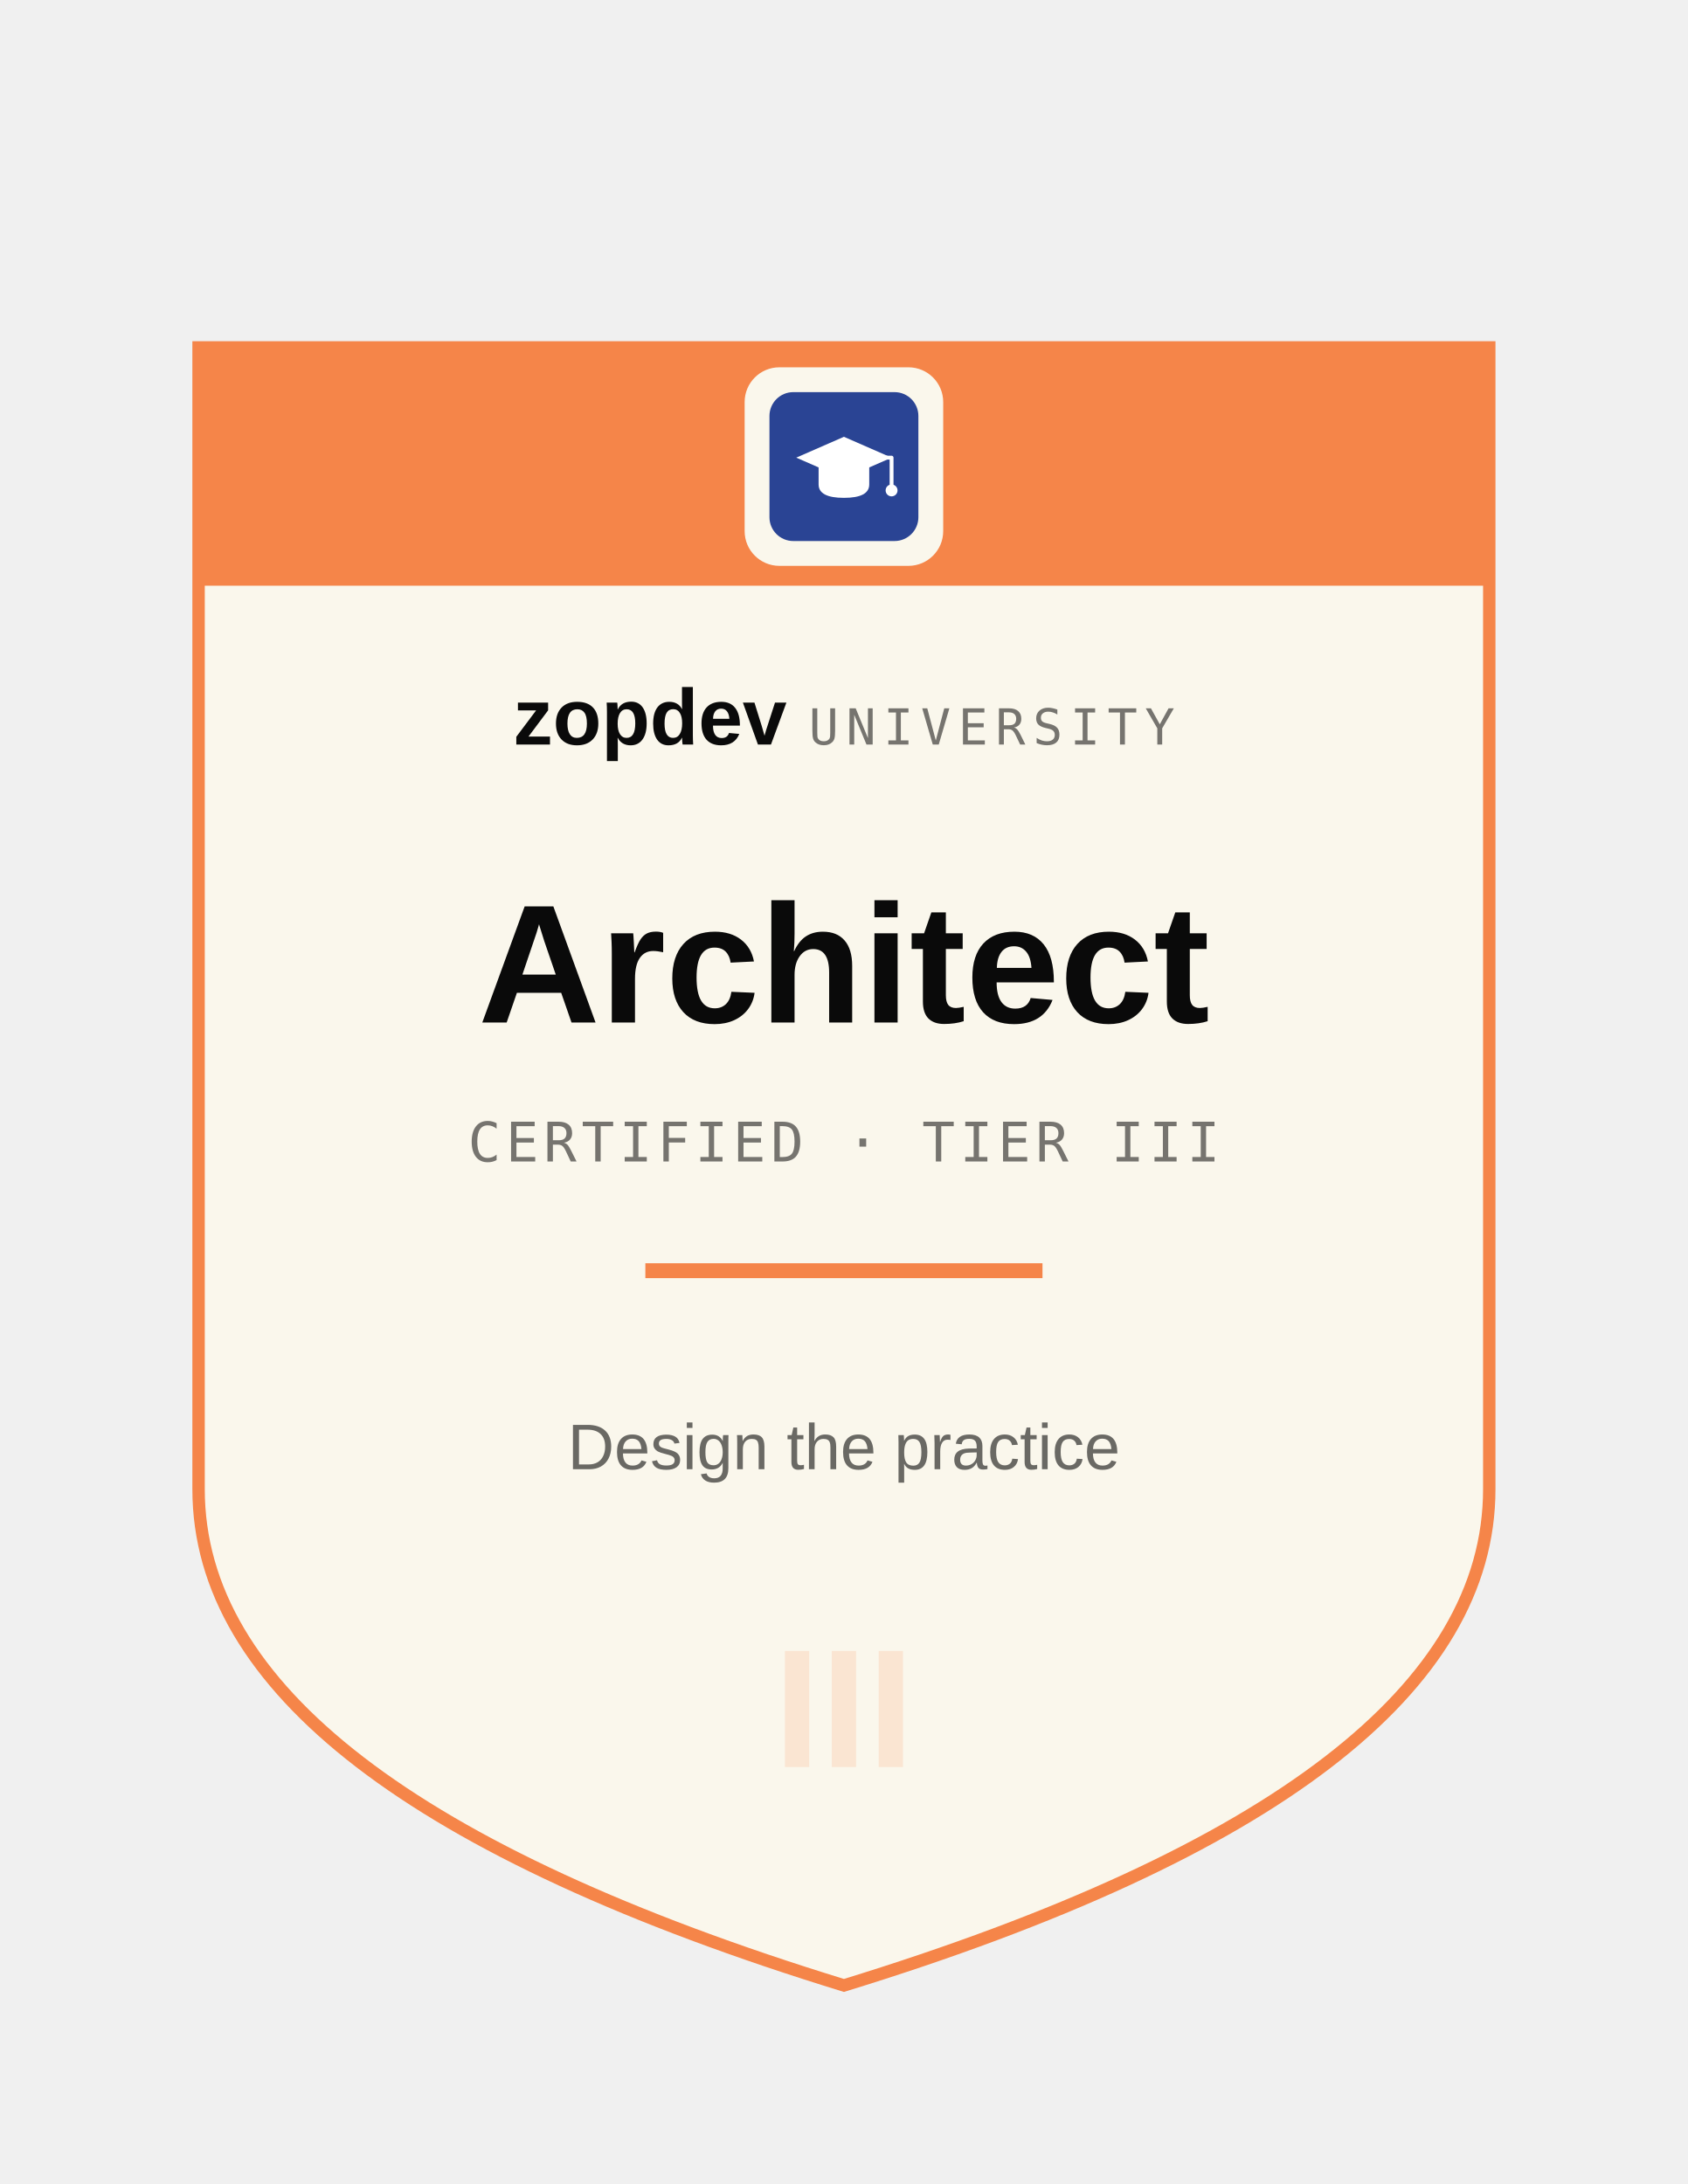
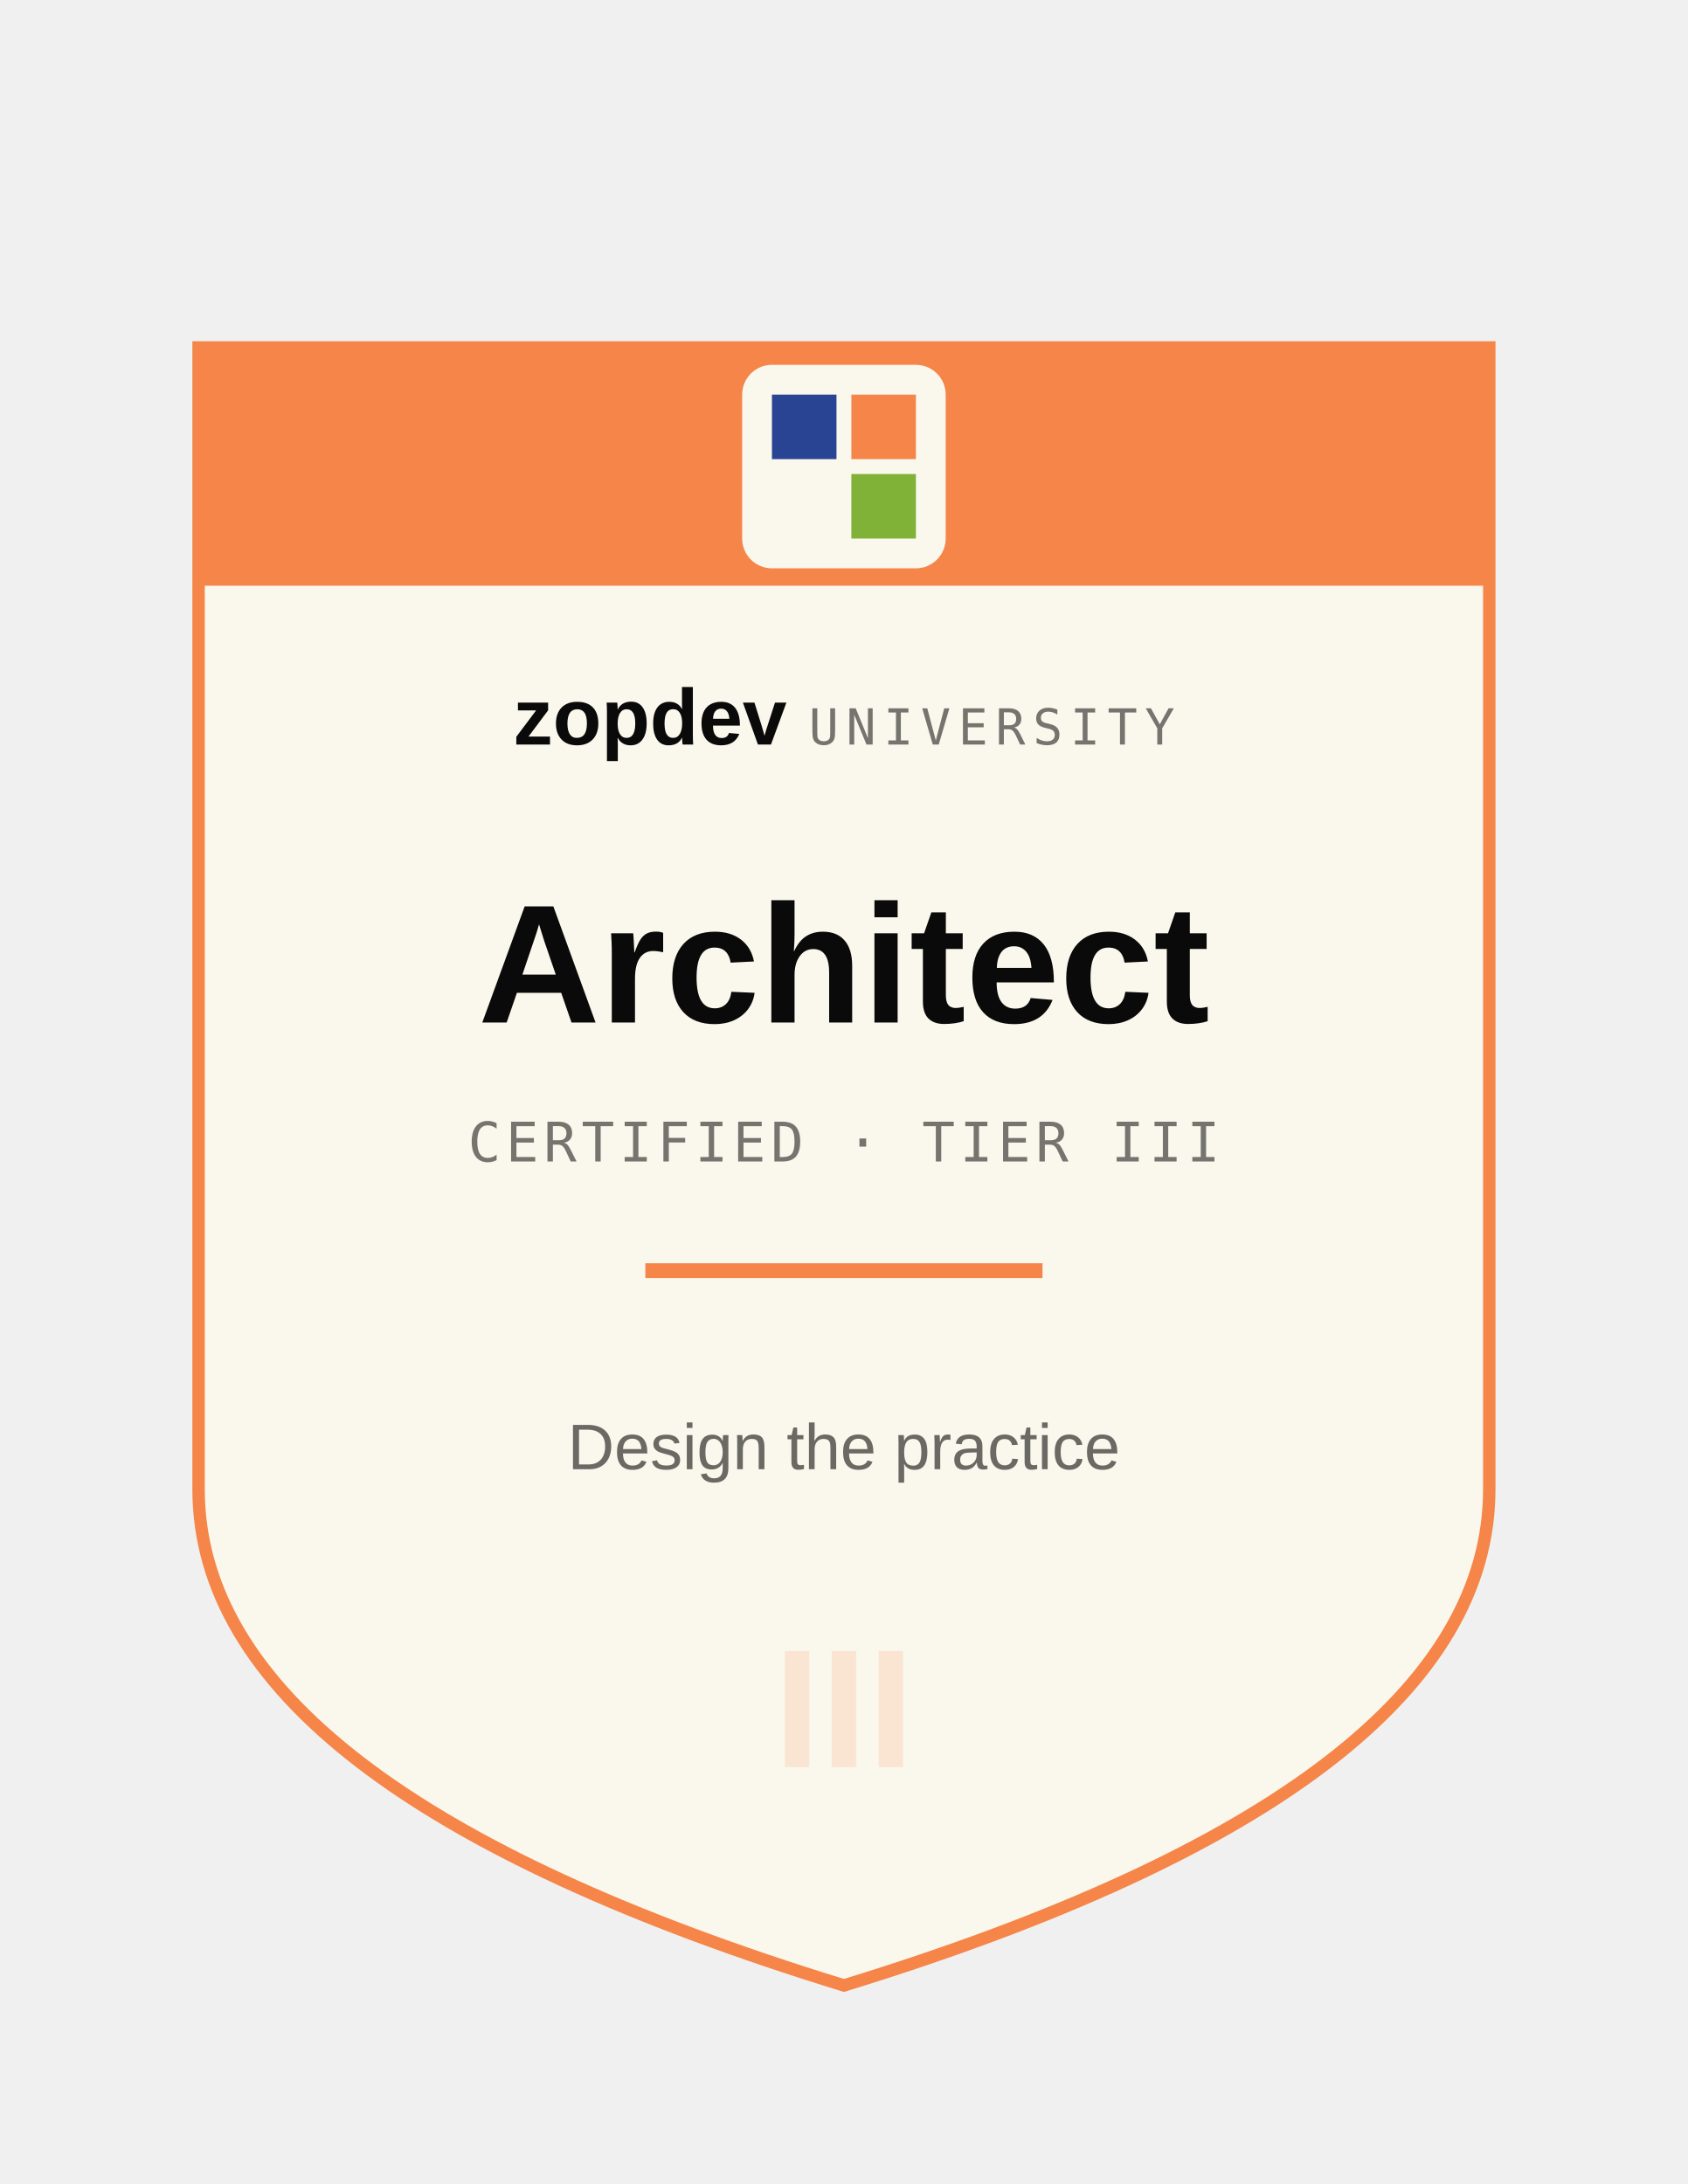
<svg xmlns="http://www.w3.org/2000/svg" width="340" height="440" class="cert-badge-svg" viewBox="0 0 340 440" role="img" aria-label="ZopDev Certified: Architect badge">
  <path d="M40,70 L300,70 L300,300 Q300,360 170,400 Q40,360 40,300 Z" fill="#FAF7EC" stroke="#F58549" stroke-width="2.5" />
  <path d="M40,70 L300,70 L300,118 L40,118 Z" fill="#F58549" />
-   <rect x="150" y="74" width="40" height="40" rx="7" fill="#FAF7EC" />
-   <g transform="translate(155,79) scale(0.3)">
-     <rect width="100" height="100" rx="16" fill="#2A4494" />
-     <path d="M50 30 L82 44 L50 58 L18 44 Z" fill="#FFFFFF" />
-     <path d="M33 50 L33 62 Q33 71 50 71 Q67 71 67 62 L67 50 L50 57 Z" fill="#FFFFFF" />
-     <path d="M50 44 L82 44 L82 63" fill="none" stroke="#FFFFFF" stroke-width="2.6" stroke-linecap="round" stroke-linejoin="round" />
-     <circle cx="82" cy="66" r="4" fill="#FFFFFF" />
+   <rect x="149.5" y="73.5" width="41" height="41" rx="6" fill="#FAF7EC" />
+   <g transform="translate(155.5,79.5)">
+     <rect x="0" y="0" width="13" height="13" fill="#2A4494" />
+     <rect x="16" y="0" width="13" height="13" fill="#F58549" />
+     <rect x="16" y="16" width="13" height="13" fill="#7FB236" />
  </g>
  <text x="170" y="150" text-anchor="middle" font-family="'Space Grotesk','Helvetica Neue',Arial,sans-serif" font-size="16" font-weight="700" fill="#0A0A0A">zopdev <tspan font-family="'JetBrains Mono','SF Mono',Menlo,monospace" font-size="10" font-weight="400" letter-spacing="1.5" fill="#0A0A0A" fill-opacity="0.55">UNIVERSITY</tspan>
  </text>
  <text x="170" y="206" text-anchor="middle" font-family="'Space Grotesk','Helvetica Neue',Arial,sans-serif" font-size="34" font-weight="700" fill="#0A0A0A">Architect</text>
  <text x="170" y="234" text-anchor="middle" font-family="'JetBrains Mono','SF Mono',Menlo,monospace" font-size="11" letter-spacing="1" fill="#0A0A0A" fill-opacity="0.55">CERTIFIED · TIER III</text>
  <line x1="130" y1="256" x2="210" y2="256" stroke="#F58549" stroke-width="3" />
  <text x="170" y="296" text-anchor="middle" font-family="'Space Grotesk','Helvetica Neue',Arial,sans-serif" font-size="13" fill="#0A0A0A" fill-opacity="0.6">Design the practice</text>
  <text x="170" y="356" text-anchor="middle" font-family="'Space Grotesk','Helvetica Neue',Arial,sans-serif" font-size="34" font-weight="700" fill="#F58549" fill-opacity="0.16">III</text>
</svg>
